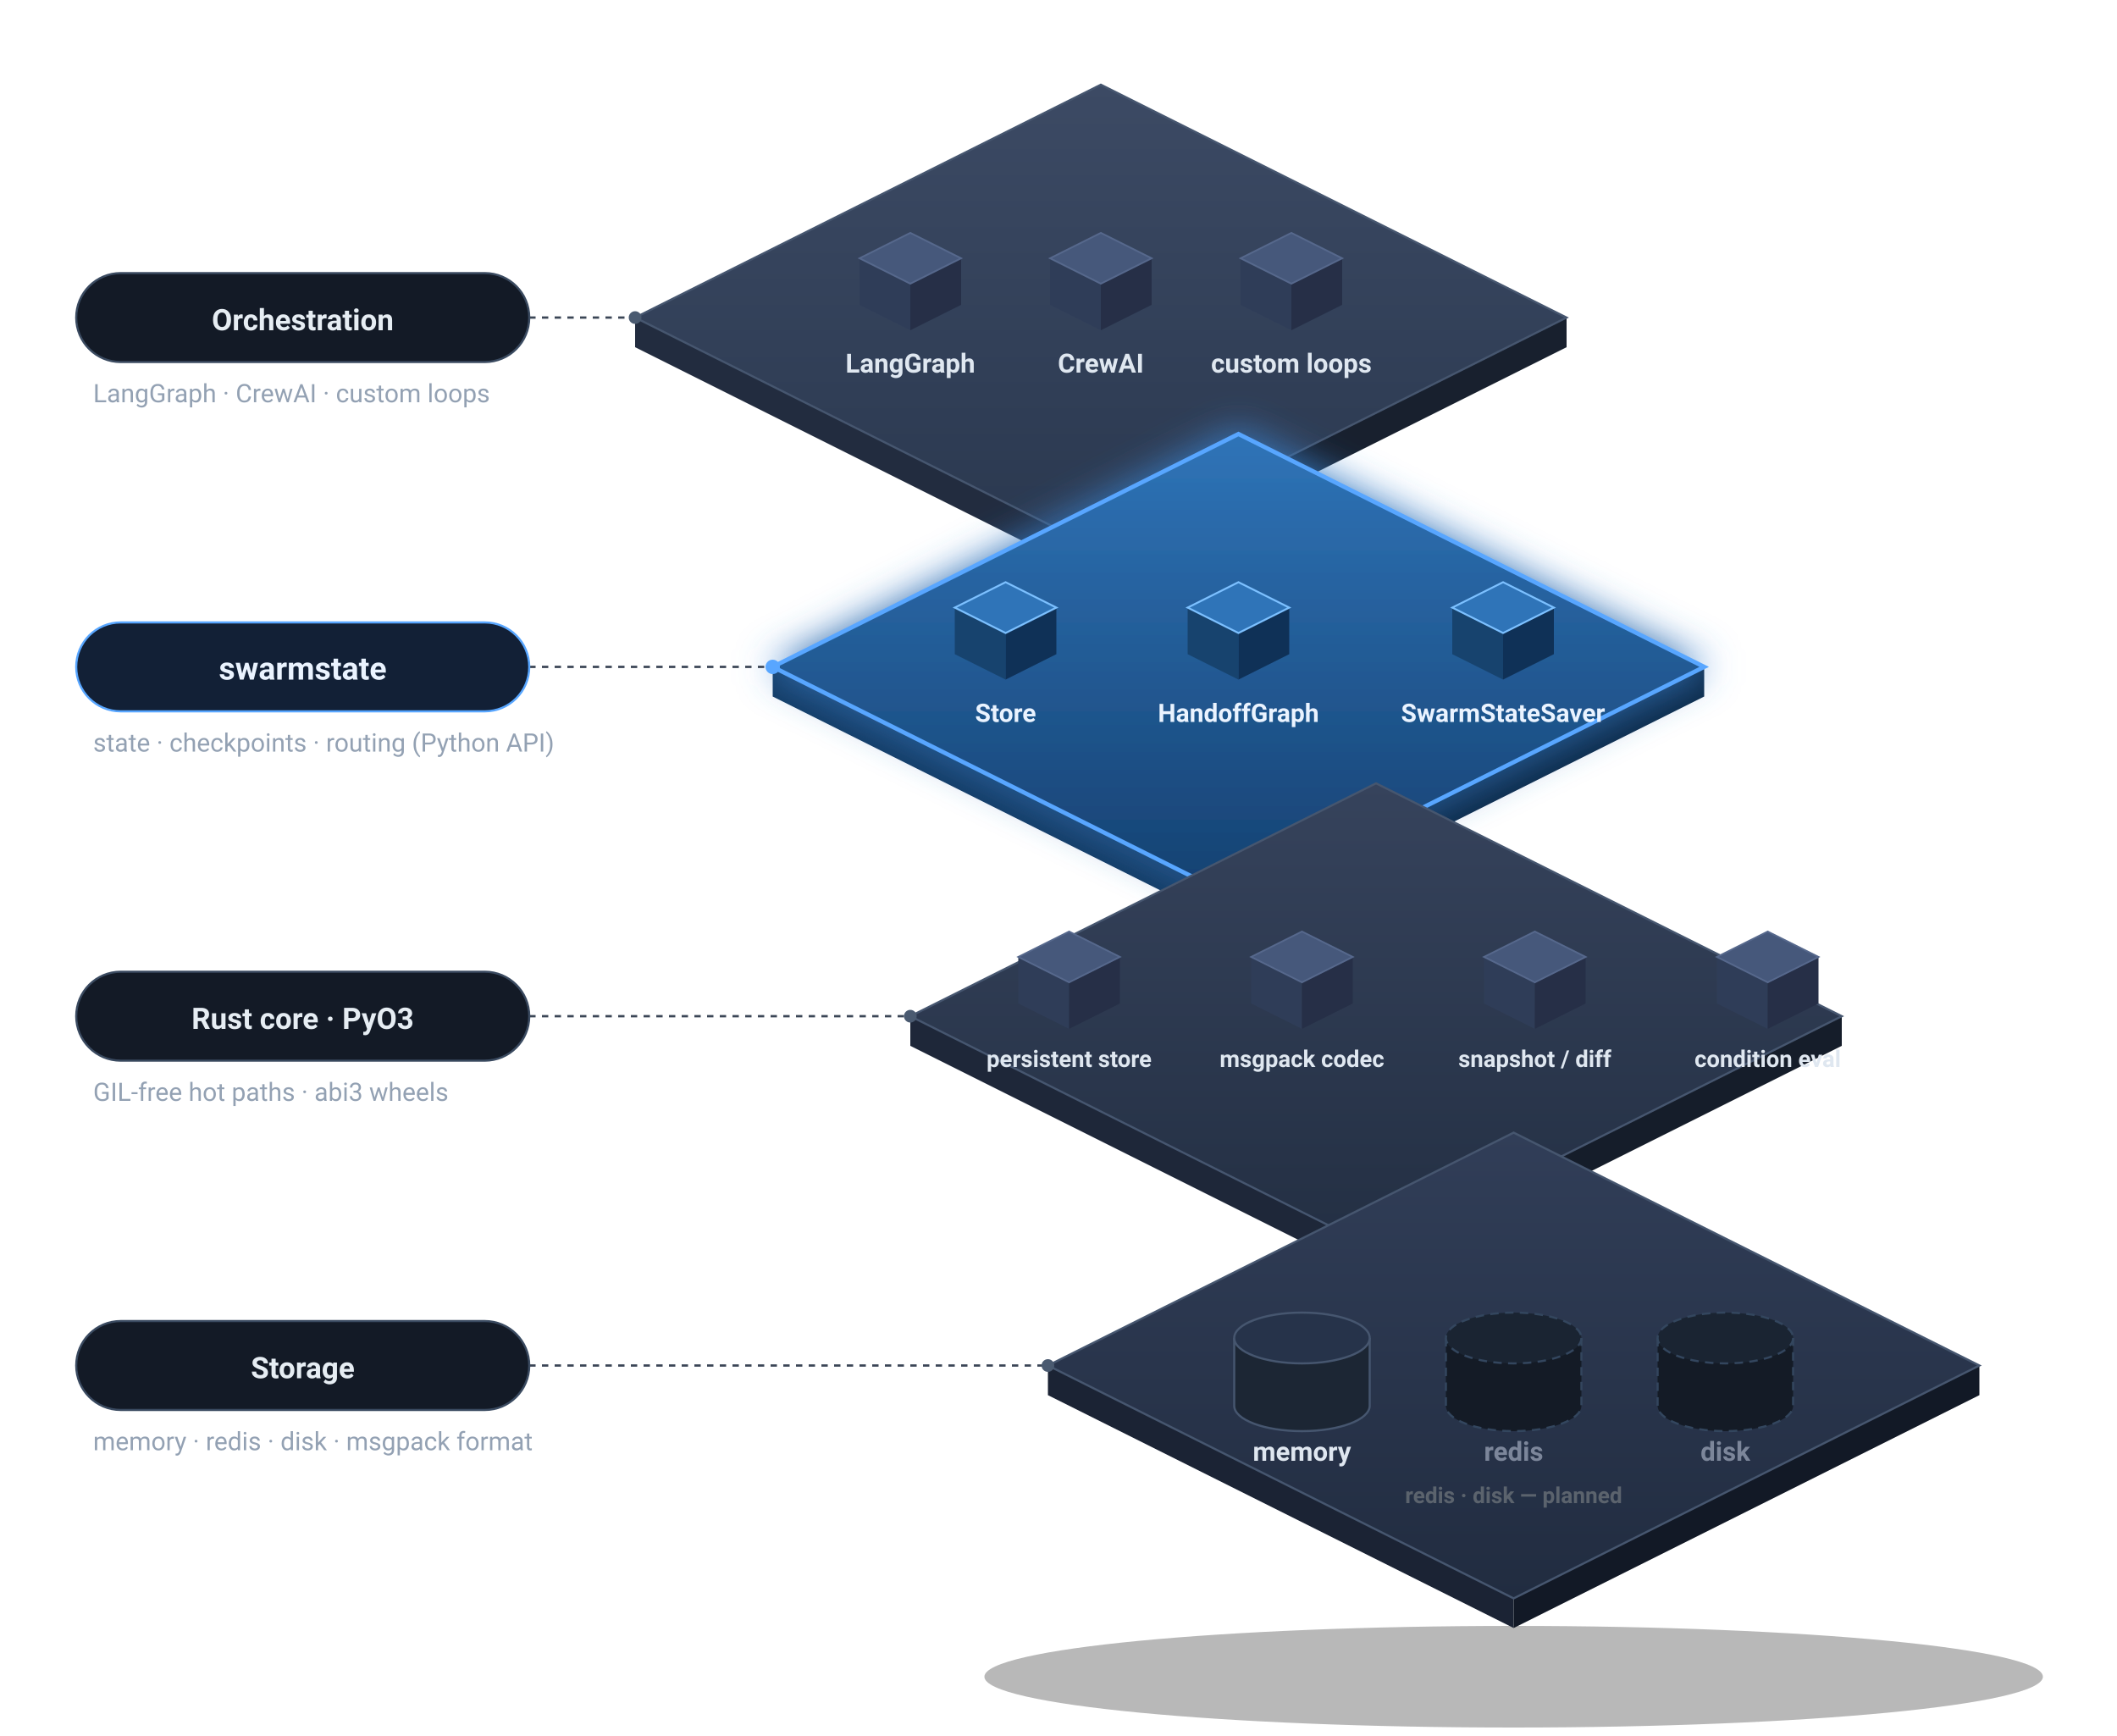
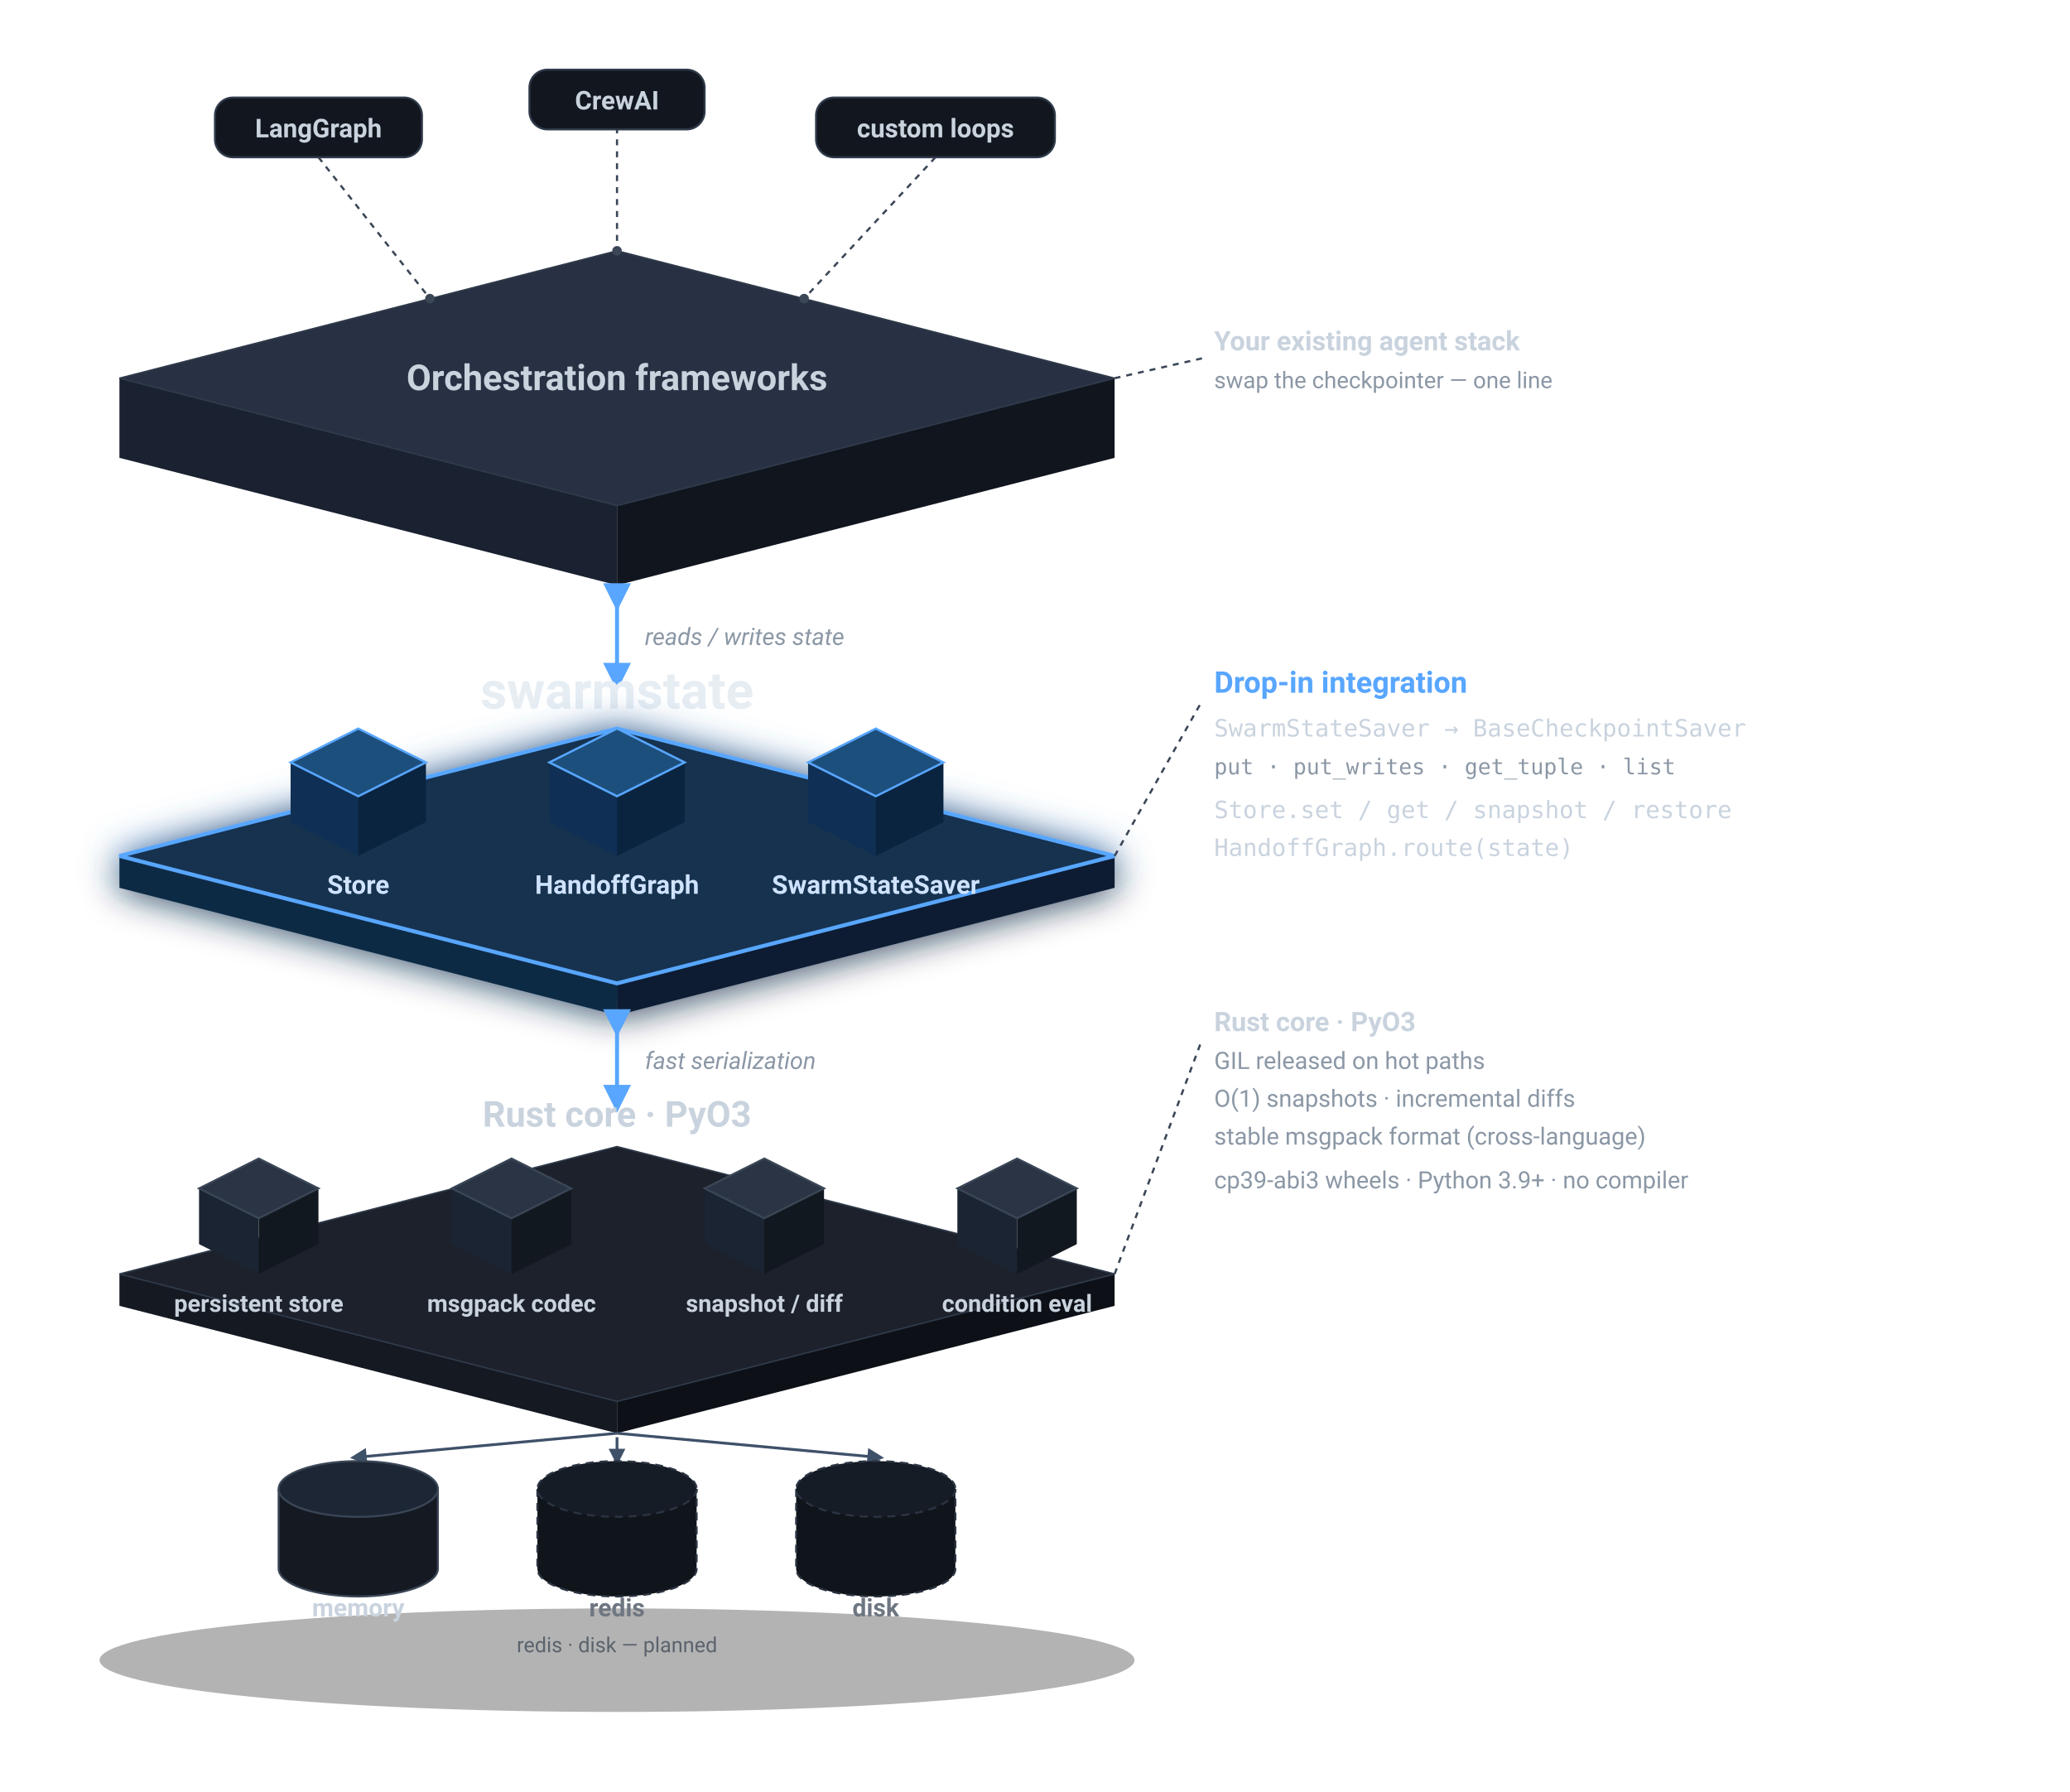
- <svg xmlns="http://www.w3.org/2000/svg" viewBox="0 0 1000 820" role="img" aria-label="Isometric layered architecture. Staggered slabs, each with a left-hand label. Top: Orchestration frameworks (LangGraph, CrewAI, custom loops). Then swarmstate (Store, HandoffGraph, SwarmStateSaver). Then the Rust core via PyO3 (persistent store, msgpack codec, snapshot/diff, condition evaluator). Bottom: storage — memory available, redis and disk planned.">
+ <svg xmlns="http://www.w3.org/2000/svg" viewBox="120 0 1040 900" role="img" aria-label="Isometric architecture. Top: orchestration frameworks (LangGraph, CrewAI, custom loops). Middle: the swarmstate Python API, shown as three isometric component blocks — Store, HandoffGraph and SwarmStateSaver. Bottom: the Rust core as four isometric blocks — persistent store, msgpack codec, snapshot/diff engine and condition evaluator — over isometric memory, redis and disk storage cylinders. Side notes describe the drop-in checkpointer API, GIL-released hot paths, the stable msgpack format and abi3 wheels.">
  <defs>
-     <linearGradient id="gFrame" x1="0" y1="0" x2="0" y2="1">
-       <stop offset="0" stop-color="#3c4a64" />
-       <stop offset="1" stop-color="#2a384f" />
-     </linearGradient>
-     <linearGradient id="gSwarm" x1="0" y1="0" x2="0" y2="1">
-       <stop offset="0" stop-color="#2f74b8" />
-       <stop offset="1" stop-color="#154070" />
-     </linearGradient>
-     <linearGradient id="gCore" x1="0" y1="0" x2="0" y2="1">
-       <stop offset="0" stop-color="#36435c" />
-       <stop offset="1" stop-color="#232f43" />
-     </linearGradient>
-     <linearGradient id="gStore" x1="0" y1="0" x2="0" y2="1">
-       <stop offset="0" stop-color="#313e58" />
-       <stop offset="1" stop-color="#212c40" />
-     </linearGradient>
+     <style>
+       .lbl  { font-family: -apple-system, BlinkMacSystemFont, "Segoe UI", Roboto, Helvetica, Arial, sans-serif; font-weight: 700; }
+       .sub  { font-family: -apple-system, BlinkMacSystemFont, "Segoe UI", Roboto, Helvetica, Arial, sans-serif; font-weight: 400; }
+       .conn { font-family: -apple-system, BlinkMacSystemFont, "Segoe UI", Roboto, Helvetica, Arial, sans-serif; font-style: italic; }
+       .chip { font-family: -apple-system, BlinkMacSystemFont, "Segoe UI", Roboto, Helvetica, Arial, sans-serif; font-weight: 600; }
+       .mono { font-family: "SF Mono", ui-monospace, SFMono-Regular, Menlo, Consolas, monospace; }
+       .an   { font-family: -apple-system, BlinkMacSystemFont, "Segoe UI", Roboto, Helvetica, Arial, sans-serif; }
+     </style>
    <filter id="glow" x="-40%" y="-40%" width="180%" height="180%">
      <feGaussianBlur stdDeviation="9" result="b" />
      <feMerge>
        <feMergeNode in="b" />
        <feMergeNode in="SourceGraphic" />
      </feMerge>
    </filter>
-     <style>
-       .t   { font-family: -apple-system, BlinkMacSystemFont, "Segoe UI", Roboto, Helvetica, Arial, sans-serif; }
-       .b   { font-family: -apple-system, BlinkMacSystemFont, "Segoe UI", Roboto, Helvetica, Arial, sans-serif; font-weight: 700; }
-       .s   { font-family: -apple-system, BlinkMacSystemFont, "Segoe UI", Roboto, Helvetica, Arial, sans-serif; font-weight: 600; }
-     </style>
+     <marker id="arrow" markerWidth="9" markerHeight="9" refX="4.5" refY="4.5" orient="auto">
+       <path d="M1,1 L8,4.5 L1,8 Z" fill="#58a6ff" />
+     </marker>
+     <marker id="darrow" markerWidth="8" markerHeight="8" refX="4" refY="4" orient="auto">
+       <path d="M1,1 L7,4 L1,7 Z" fill="#3f5169" />
+     </marker>
  </defs>
-   <ellipse cx="715" cy="792" rx="250" ry="24" fill="#000" opacity="0.28" />
-   <polygon points="300,150 520,260 520,274 300,164" fill="#222c3f" />
-   <polygon points="520,260 740,150 740,164 520,274" fill="#18202e" />
-   <polygon points="520,40 740,150 520,260 300,150" fill="url(#gFrame)" stroke="#46566f" stroke-width="1" />
-   <g class="s" font-size="12.5" fill="#dfe7f0" text-anchor="middle">
-     <polygon points="406,122 430,134 430,156 406,144" fill="#2f3d58" />
-     <polygon points="430,134 454,122 454,144 430,156" fill="#262f47" />
-     <polygon points="430,110 454,122 430,134 406,122" fill="#46587b" stroke="#56688c" stroke-width="0.8" />
-     <text x="430" y="176">LangGraph</text>
-     <polygon points="496,122 520,134 520,156 496,144" fill="#2f3d58" />
-     <polygon points="520,134 544,122 544,144 520,156" fill="#262f47" />
-     <polygon points="520,110 544,122 520,134 496,122" fill="#46587b" stroke="#56688c" stroke-width="0.8" />
-     <text x="520" y="176">CrewAI</text>
-     <polygon points="586,122 610,134 610,156 586,144" fill="#2f3d58" />
-     <polygon points="610,134 634,122 634,144 610,156" fill="#262f47" />
-     <polygon points="610,110 634,122 610,134 586,122" fill="#46587b" stroke="#56688c" stroke-width="0.8" />
-     <text x="610" y="176">custom loops</text>
+   <ellipse cx="430" cy="834" rx="260" ry="26" fill="#000000" opacity="0.30" />
+   <g>
+     <polygon points="180,190 430,254 430,294 180,230" fill="#1a2130" />
+     <polygon points="430,254 680,190 680,230 430,294" fill="#10151e" />
+     <polygon points="430,126 680,190 430,254 180,190" fill="#273143" stroke="#2f3a4a" stroke-width="0.75" />
+     <text class="lbl" x="430" y="196" text-anchor="middle" font-size="18" fill="#c9d3de">Orchestration frameworks</text>
  </g>
-   <polygon points="365,315 585,425 585,439 365,329" fill="#123a63" />
-   <polygon points="585,425 805,315 805,329 585,439" fill="#0c2a49" />
+   <path d="M280,79 L336,150" stroke="#3b4656" stroke-width="1.1" stroke-dasharray="3 3" fill="none" />
+   <path d="M430,64 L430,126" stroke="#3b4656" stroke-width="1.1" stroke-dasharray="3 3" fill="none" />
+   <path d="M590,79 L524,150" stroke="#3b4656" stroke-width="1.1" stroke-dasharray="3 3" fill="none" />
+   <circle cx="336" cy="150" r="2.4" fill="#3b4656" />
+   <circle cx="430" cy="126" r="2.4" fill="#3b4656" />
+   <circle cx="524" cy="150" r="2.4" fill="#3b4656" />
+   <rect x="228" y="49" width="104" height="30" rx="9" fill="#12171f" stroke="#2f3a4a" />
+   <text class="chip" x="280" y="69" text-anchor="middle" font-size="13" fill="#c9d3de">LangGraph</text>
+   <rect x="386" y="35" width="88" height="30" rx="9" fill="#12171f" stroke="#2f3a4a" />
+   <text class="chip" x="430" y="55" text-anchor="middle" font-size="13" fill="#c9d3de">CrewAI</text>
+   <rect x="530" y="49" width="120" height="30" rx="9" fill="#12171f" stroke="#2f3a4a" />
+   <text class="chip" x="590" y="69" text-anchor="middle" font-size="13" fill="#c9d3de">custom loops</text>
+   <line x1="430" y1="300" x2="430" y2="340" stroke="#58a6ff" stroke-width="2" marker-start="url(#arrow)" marker-end="url(#arrow)" />
+   <text class="conn" x="444" y="324" font-size="12" fill="#8b97a5">reads / writes state</text>
+   <text class="lbl" x="430" y="356" text-anchor="middle" font-size="26" fill="#e6edf3">swarmstate</text>
  <g filter="url(#glow)">
-     <polygon points="585,205 805,315 585,425 365,315" fill="url(#gSwarm)" stroke="#58a6ff" stroke-width="2" />
+     <polygon points="180,430 430,494 430,510 180,446" fill="#0f2a45" />
+     <polygon points="430,494 680,430 680,446 430,510" fill="#0a1d31" />
+     <polygon points="430,366 680,430 430,494 180,430" fill="#153350" stroke="#58a6ff" stroke-width="2" />
  </g>
-   <g class="s" font-size="12" fill="#eaf3ff" text-anchor="middle">
-     <polygon points="451,287 475,299 475,321 451,309" fill="#17436e" />
-     <polygon points="475,299 499,287 499,309 475,321" fill="#0f3157" />
-     <polygon points="475,275 499,287 475,299 451,287" fill="#2f74b8" stroke="#7cc0ff" stroke-width="0.9" />
-     <text x="475" y="341">Store</text>
-     <polygon points="561,287 585,299 585,321 561,309" fill="#17436e" />
-     <polygon points="585,299 609,287 609,309 585,321" fill="#0f3157" />
-     <polygon points="585,275 609,287 585,299 561,287" fill="#2f74b8" stroke="#7cc0ff" stroke-width="0.9" />
-     <text x="585" y="341">HandoffGraph</text>
-     <polygon points="686,287 710,299 710,321 686,309" fill="#17436e" />
-     <polygon points="710,299 734,287 734,309 710,321" fill="#0f3157" />
-     <polygon points="710,275 734,287 710,299 686,287" fill="#2f74b8" stroke="#7cc0ff" stroke-width="0.9" />
-     <text x="710" y="341">SwarmStateSaver</text>
-   </g>
-   <polygon points="430,480 650,590 650,604 430,494" fill="#1e2739" />
-   <polygon points="650,590 870,480 870,494 650,604" fill="#151d2a" />
-   <polygon points="650,370 870,480 650,590 430,480" fill="url(#gCore)" stroke="#46566f" stroke-width="1" />
-   <g class="s" font-size="11" fill="#dfe7f0" text-anchor="middle">
-     <polygon points="481,452 505,464 505,486 481,474" fill="#2f3d58" />
-     <polygon points="505,464 529,452 529,474 505,486" fill="#262f47" />
-     <polygon points="505,440 529,452 505,464 481,452" fill="#46587b" stroke="#56688c" stroke-width="0.8" />
-     <text x="505" y="504">persistent store</text>
-     <polygon points="591,452 615,464 615,486 591,474" fill="#2f3d58" />
-     <polygon points="615,464 639,452 639,474 615,486" fill="#262f47" />
-     <polygon points="615,440 639,452 615,464 591,452" fill="#46587b" stroke="#56688c" stroke-width="0.8" />
-     <text x="615" y="504">msgpack codec</text>
-     <polygon points="701,452 725,464 725,486 701,474" fill="#2f3d58" />
-     <polygon points="725,464 749,452 749,474 725,486" fill="#262f47" />
-     <polygon points="725,440 749,452 725,464 701,452" fill="#46587b" stroke="#56688c" stroke-width="0.8" />
-     <text x="725" y="504">snapshot / diff</text>
-     <polygon points="811,452 835,464 835,486 811,474" fill="#2f3d58" />
-     <polygon points="835,464 859,452 859,474 835,486" fill="#262f47" />
-     <polygon points="835,440 859,452 835,464 811,452" fill="#46587b" stroke="#56688c" stroke-width="0.8" />
-     <text x="835" y="504">condition eval</text>
-   </g>
-   <polygon points="495,645 715,755 715,769 495,659" fill="#1b2334" />
-   <polygon points="715,755 935,645 935,659 715,769" fill="#121926" />
-   <polygon points="715,535 935,645 715,755 495,645" fill="url(#gStore)" stroke="#46566f" stroke-width="1" />
-   <g class="s" font-size="12.5" text-anchor="middle">
-     <path d="M583,632 V664 A32,12 0 0 0 647,664 V632" fill="#1c2634" stroke="#46566f" stroke-width="1" />
-     <ellipse cx="615" cy="632" rx="32" ry="12" fill="#26334a" stroke="#46566f" stroke-width="1" />
-     <text x="615" y="690" fill="#dfe7f0">memory</text>
-     <path d="M683,632 V664 A32,12 0 0 0 747,664 V632" fill="#141b26" stroke="#33465e" stroke-width="1" stroke-dasharray="4 3" />
-     <ellipse cx="715" cy="632" rx="32" ry="12" fill="#1a2432" stroke="#33465e" stroke-width="1" stroke-dasharray="4 3" />
-     <text x="715" y="690" fill="#7c869a">redis</text>
-     <path d="M783,632 V664 A32,12 0 0 0 847,664 V632" fill="#141b26" stroke="#33465e" stroke-width="1" stroke-dasharray="4 3" />
-     <ellipse cx="815" cy="632" rx="32" ry="12" fill="#1a2432" stroke="#33465e" stroke-width="1" stroke-dasharray="4 3" />
-     <text x="815" y="690" fill="#7c869a">disk</text>
-     <text class="t" x="715" y="710" font-size="10.5" fill="#5b636d">redis · disk — planned</text>
-   </g>
+   <polygon points="266,383 300,400 300,430 266,413" fill="#0f3054" />
+   <polygon points="300,400 334,383 334,413 300,430" fill="#0a2440" />
+   <polygon points="300,366 334,383 300,400 266,383" fill="#1d4f7d" stroke="#58a6ff" stroke-width="1.1" />
+   <text class="chip" x="300" y="449" text-anchor="middle" font-size="13" fill="#cfe3ff">Store</text>
+   <polygon points="396,383 430,400 430,430 396,413" fill="#0f3054" />
+   <polygon points="430,400 464,383 464,413 430,430" fill="#0a2440" />
+   <polygon points="430,366 464,383 430,400 396,383" fill="#1d4f7d" stroke="#58a6ff" stroke-width="1.1" />
+   <text class="chip" x="430" y="449" text-anchor="middle" font-size="13" fill="#cfe3ff">HandoffGraph</text>
+   <polygon points="526,383 560,400 560,430 526,413" fill="#0f3054" />
+   <polygon points="560,400 594,383 594,413 560,430" fill="#0a2440" />
+   <polygon points="560,366 594,383 560,400 526,383" fill="#1d4f7d" stroke="#58a6ff" stroke-width="1.1" />
+   <text class="chip" x="560" y="449" text-anchor="middle" font-size="13" fill="#cfe3ff">SwarmStateSaver</text>
+   <line x1="430" y1="514" x2="430" y2="552" stroke="#58a6ff" stroke-width="2" marker-start="url(#arrow)" marker-end="url(#arrow)" />
+   <text class="conn" x="444" y="537" font-size="12" fill="#8b97a5">fast serialization</text>
+   <text class="lbl" x="430" y="566" text-anchor="middle" font-size="18" fill="#c9d3de">Rust core · PyO3</text>
+   <polygon points="180,640 430,704 430,720 180,656" fill="#141922" />
+   <polygon points="430,704 680,640 680,656 430,720" fill="#0d1117" />
+   <polygon points="430,576 680,640 430,704 180,640" fill="#1c212b" stroke="#2f3a4a" stroke-width="0.75" />
+   <polygon points="220,597 250,612 250,640 220,625" fill="#1b2432" />
+   <polygon points="250,612 280,597 280,625 250,640" fill="#12181f" />
+   <polygon points="250,582 280,597 250,612 220,597" fill="#2a3444" stroke="#3a4656" stroke-width="1" />
+   <text class="chip" x="250" y="659" text-anchor="middle" font-size="12" fill="#c9d3de">persistent store</text>
+   <polygon points="347,597 377,612 377,640 347,625" fill="#1b2432" />
+   <polygon points="377,612 407,597 407,625 377,640" fill="#12181f" />
+   <polygon points="377,582 407,597 377,612 347,597" fill="#2a3444" stroke="#3a4656" stroke-width="1" />
+   <text class="chip" x="377" y="659" text-anchor="middle" font-size="12" fill="#c9d3de">msgpack codec</text>
+   <polygon points="474,597 504,612 504,640 474,625" fill="#1b2432" />
+   <polygon points="504,612 534,597 534,625 504,640" fill="#12181f" />
+   <polygon points="504,582 534,597 504,612 474,597" fill="#2a3444" stroke="#3a4656" stroke-width="1" />
+   <text class="chip" x="504" y="659" text-anchor="middle" font-size="12" fill="#c9d3de">snapshot / diff</text>
+   <polygon points="601,597 631,612 631,640 601,625" fill="#1b2432" />
+   <polygon points="631,612 661,597 661,625 631,640" fill="#12181f" />
+   <polygon points="631,582 661,597 631,612 601,597" fill="#2a3444" stroke="#3a4656" stroke-width="1" />
+   <text class="chip" x="631" y="659" text-anchor="middle" font-size="12" fill="#c9d3de">condition eval</text>
+   <line x1="430" y1="720" x2="300" y2="732" stroke="#3f5169" stroke-width="1.4" marker-end="url(#darrow)" />
+   <line x1="430" y1="722" x2="430" y2="732" stroke="#3f5169" stroke-width="1.4" marker-end="url(#darrow)" />
+   <line x1="430" y1="720" x2="560" y2="732" stroke="#3f5169" stroke-width="1.4" marker-end="url(#darrow)" />
+   <path d="M260,748 V788 A40,14 0 0 0 340,788 V748" fill="#141922" stroke="#3a4656" stroke-width="1" />
+   <ellipse cx="300" cy="748" rx="40" ry="14" fill="#1c2634" stroke="#3a4656" stroke-width="1" />
+   <text class="chip" x="300" y="812" text-anchor="middle" font-size="12.5" fill="#c9d3de">memory</text>
+   <path d="M390,748 V788 A40,14 0 0 0 470,788 V748" fill="#10141b" stroke="#2b3442" stroke-width="1" stroke-dasharray="4 3" />
+   <ellipse cx="430" cy="748" rx="40" ry="14" fill="#161c26" stroke="#2b3442" stroke-width="1" stroke-dasharray="4 3" />
+   <text class="chip" x="430" y="812" text-anchor="middle" font-size="12.5" fill="#6e7681">redis</text>
+   <path d="M520,748 V788 A40,14 0 0 0 600,788 V748" fill="#10141b" stroke="#2b3442" stroke-width="1" stroke-dasharray="4 3" />
+   <ellipse cx="560" cy="748" rx="40" ry="14" fill="#161c26" stroke="#2b3442" stroke-width="1" stroke-dasharray="4 3" />
+   <text class="chip" x="560" y="812" text-anchor="middle" font-size="12.5" fill="#6e7681">disk</text>
+   <text class="an" x="430" y="830" text-anchor="middle" font-size="10.5" fill="#5b636d">redis · disk — planned</text>
  <g>
-     <path d="M250,150 L300,150" stroke="#3b4656" stroke-width="1.1" stroke-dasharray="3 3" />
-     <path d="M250,315 L365,315" stroke="#3b4656" stroke-width="1.1" stroke-dasharray="3 3" />
-     <path d="M250,480 L430,480" stroke="#3b4656" stroke-width="1.1" stroke-dasharray="3 3" />
-     <path d="M250,645 L495,645" stroke="#3b4656" stroke-width="1.1" stroke-dasharray="3 3" />
-     <circle cx="300" cy="150" r="3" fill="#4a5a70" />
-     <circle cx="365" cy="315" r="3.4" fill="#58a6ff" />
-     <circle cx="430" cy="480" r="3" fill="#4a5a70" />
-     <circle cx="495" cy="645" r="3" fill="#4a5a70" />
-     <rect x="36" y="129" width="214" height="42" rx="21" fill="#131a26" stroke="#3a4a60" />
-     <text class="b" x="143" y="156" text-anchor="middle" font-size="14" fill="#e6edf3">Orchestration</text>
-     <text class="t" x="44" y="190" font-size="12" fill="#93a1b3">LangGraph · CrewAI · custom loops</text>
-     <rect x="36" y="294" width="214" height="42" rx="21" fill="#122036" stroke="#58a6ff" />
-     <text class="b" x="143" y="321" text-anchor="middle" font-size="15" fill="#eaf3ff">swarmstate</text>
-     <text class="t" x="44" y="355" font-size="12" fill="#93a1b3">state · checkpoints · routing (Python API)</text>
-     <rect x="36" y="459" width="214" height="42" rx="21" fill="#131a26" stroke="#3a4a60" />
-     <text class="b" x="143" y="486" text-anchor="middle" font-size="14" fill="#e6edf3">Rust core · PyO3</text>
-     <text class="t" x="44" y="520" font-size="12" fill="#93a1b3">GIL-free hot paths · abi3 wheels</text>
-     <rect x="36" y="624" width="214" height="42" rx="21" fill="#131a26" stroke="#3a4a60" />
-     <text class="b" x="143" y="651" text-anchor="middle" font-size="14" fill="#e6edf3">Storage</text>
-     <text class="t" x="44" y="685" font-size="12" fill="#93a1b3">memory · redis · disk · msgpack format</text>
+     <path d="M680,190 L724,180" stroke="#3b4656" stroke-width="1.1" stroke-dasharray="3 3" fill="none" />
+     <path d="M680,430 L724,352" stroke="#3b4656" stroke-width="1.1" stroke-dasharray="3 3" fill="none" />
+     <path d="M680,640 L724,522" stroke="#3b4656" stroke-width="1.1" stroke-dasharray="3 3" fill="none" />
+     <text class="lbl" x="730" y="176" font-size="13.5" fill="#c9d3de">Your existing agent stack</text>
+     <text class="an" x="730" y="195" font-size="11.5" fill="#8b97a5">swap the checkpointer — one line</text>
+     <text class="lbl" x="730" y="348" font-size="15" fill="#58a6ff">Drop-in integration</text>
+     <text class="mono" x="730" y="370" font-size="12" fill="#c9d3de">SwarmStateSaver → BaseCheckpointSaver</text>
+     <text class="mono" x="730" y="389" font-size="11" fill="#8b97a5">put · put_writes · get_tuple · list</text>
+     <text class="mono" x="730" y="411" font-size="12" fill="#c9d3de">Store.set / get / snapshot / restore</text>
+     <text class="mono" x="730" y="430" font-size="12" fill="#c9d3de">HandoffGraph.route(state)</text>
+     <text class="lbl" x="730" y="518" font-size="13.5" fill="#c9d3de">Rust core · PyO3</text>
+     <text class="an" x="730" y="537" font-size="12" fill="#8b97a5">GIL released on hot paths</text>
+     <text class="an" x="730" y="556" font-size="12" fill="#8b97a5">O(1) snapshots · incremental diffs</text>
+     <text class="an" x="730" y="575" font-size="12" fill="#8b97a5">stable msgpack format (cross-language)</text>
+     <text class="an" x="730" y="597" font-size="12" fill="#8b97a5">cp39-abi3 wheels · Python 3.9+ · no compiler</text>
  </g>
</svg>
